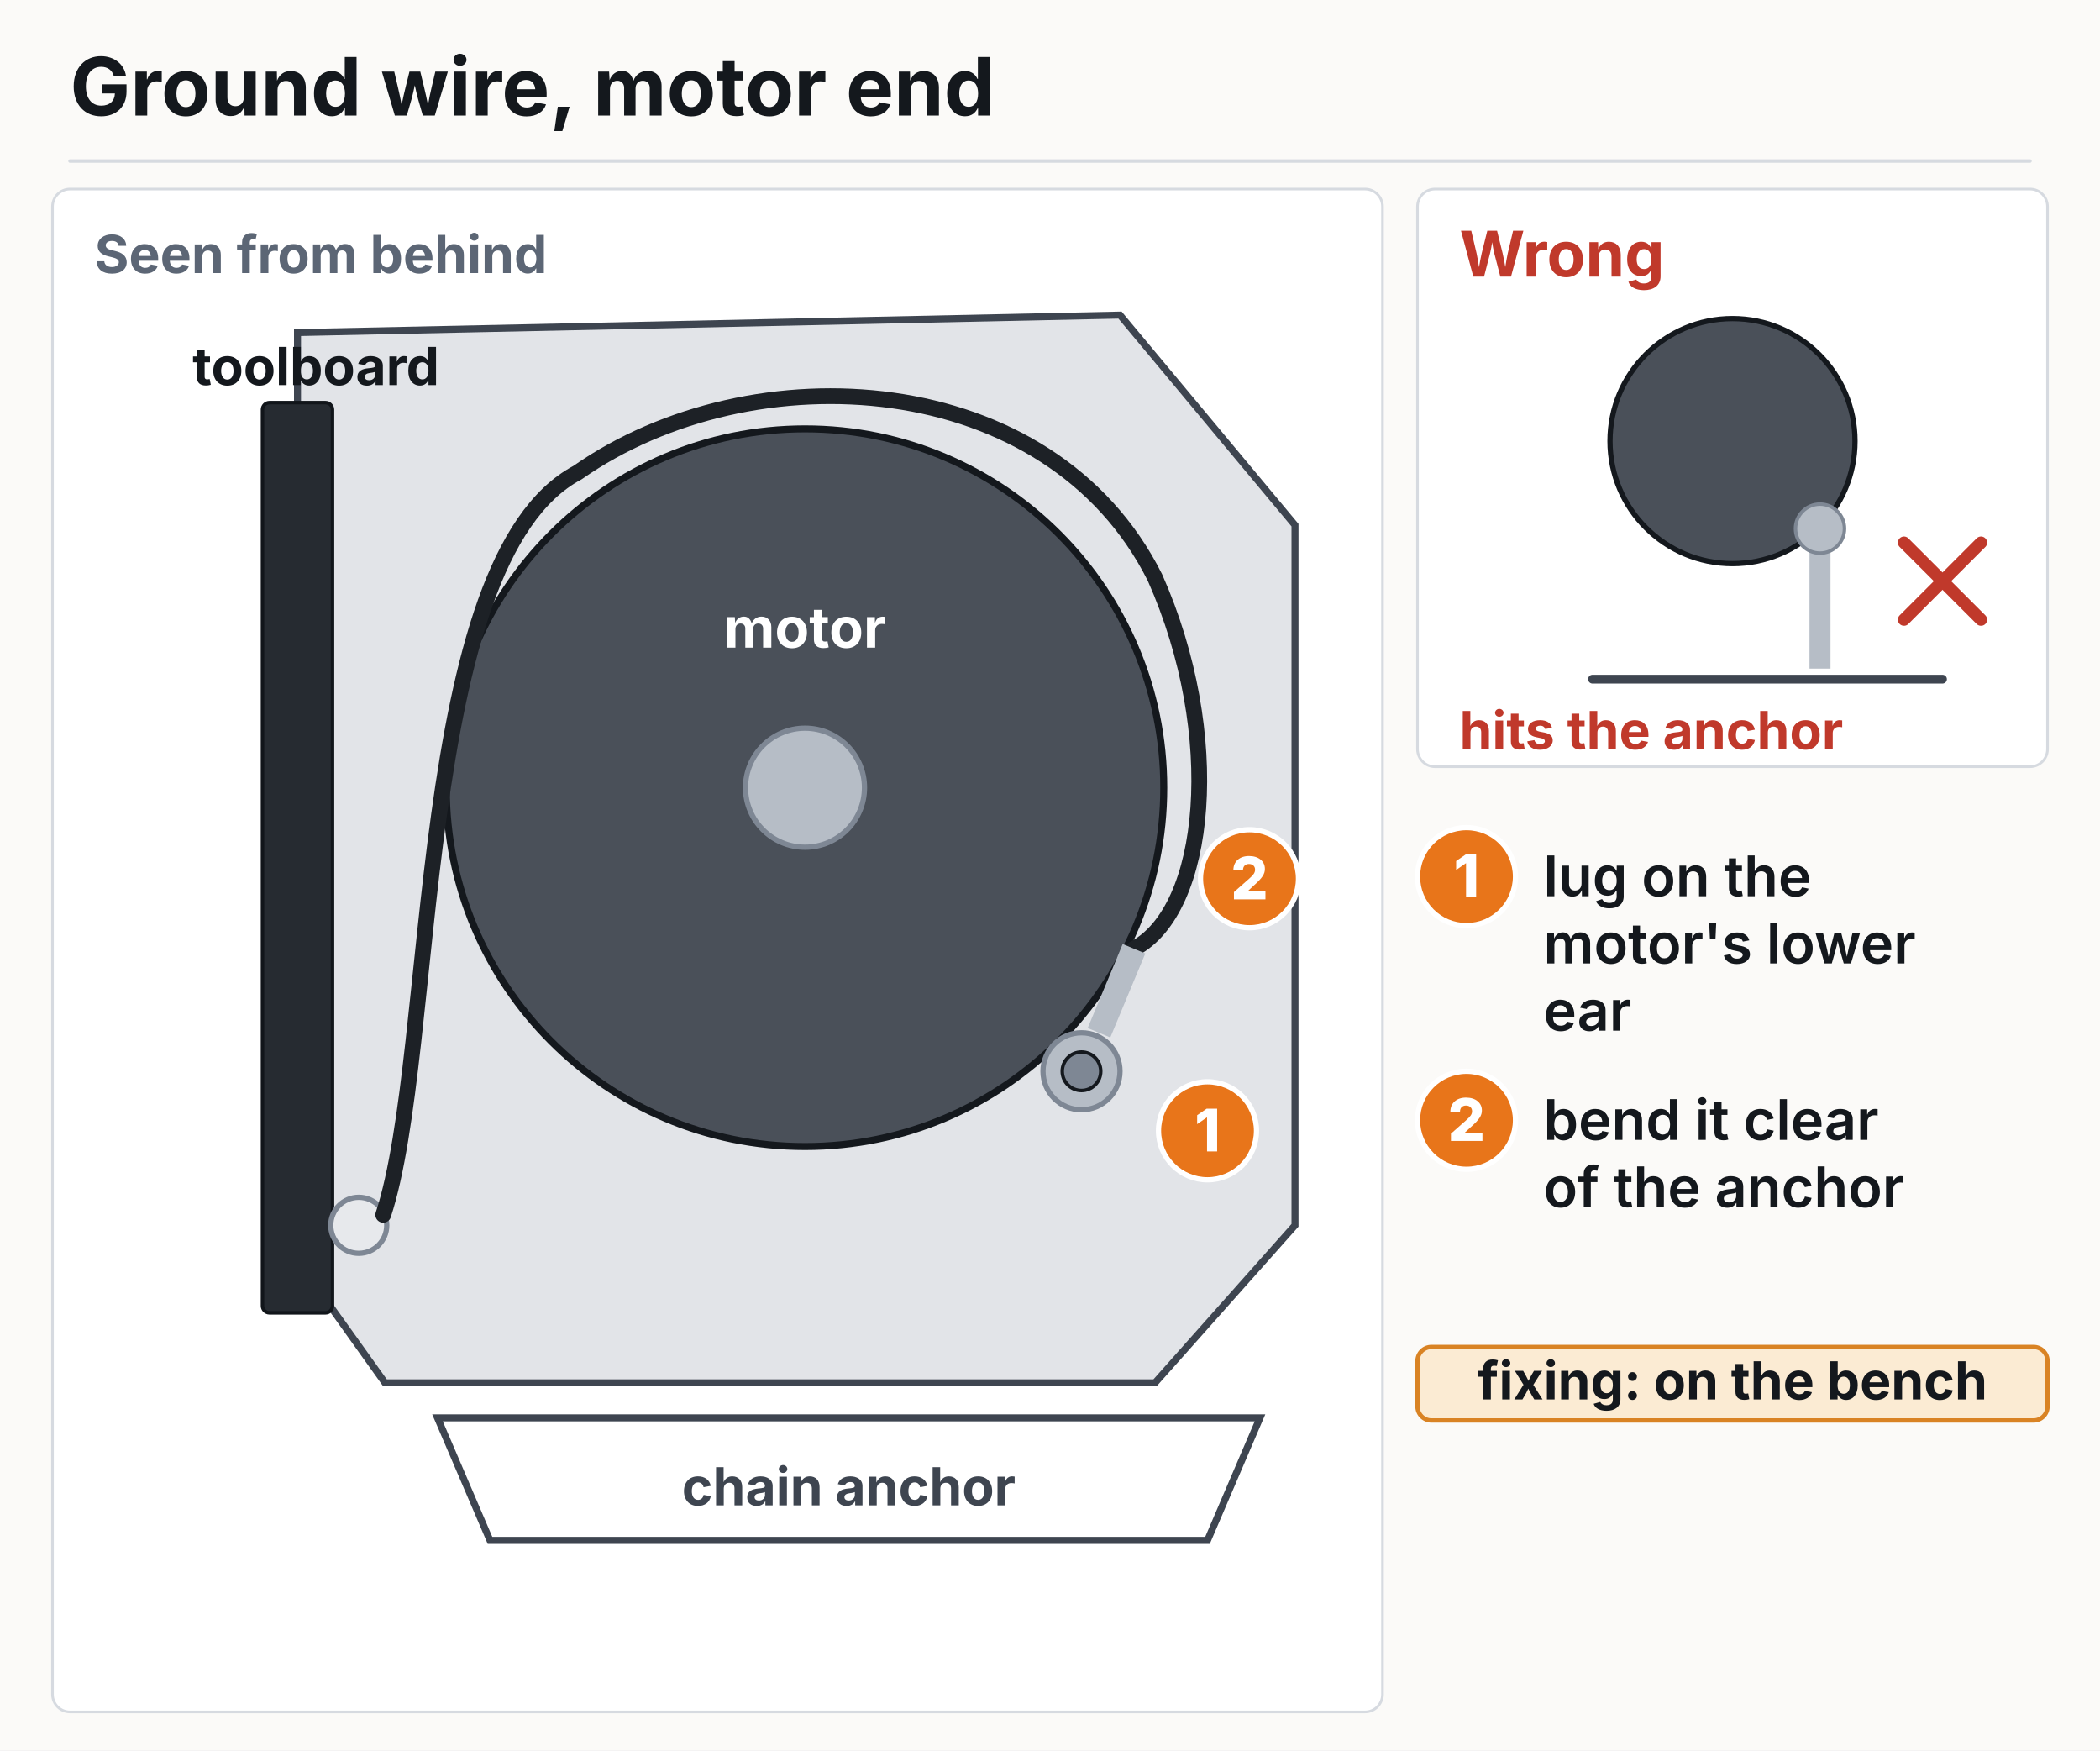
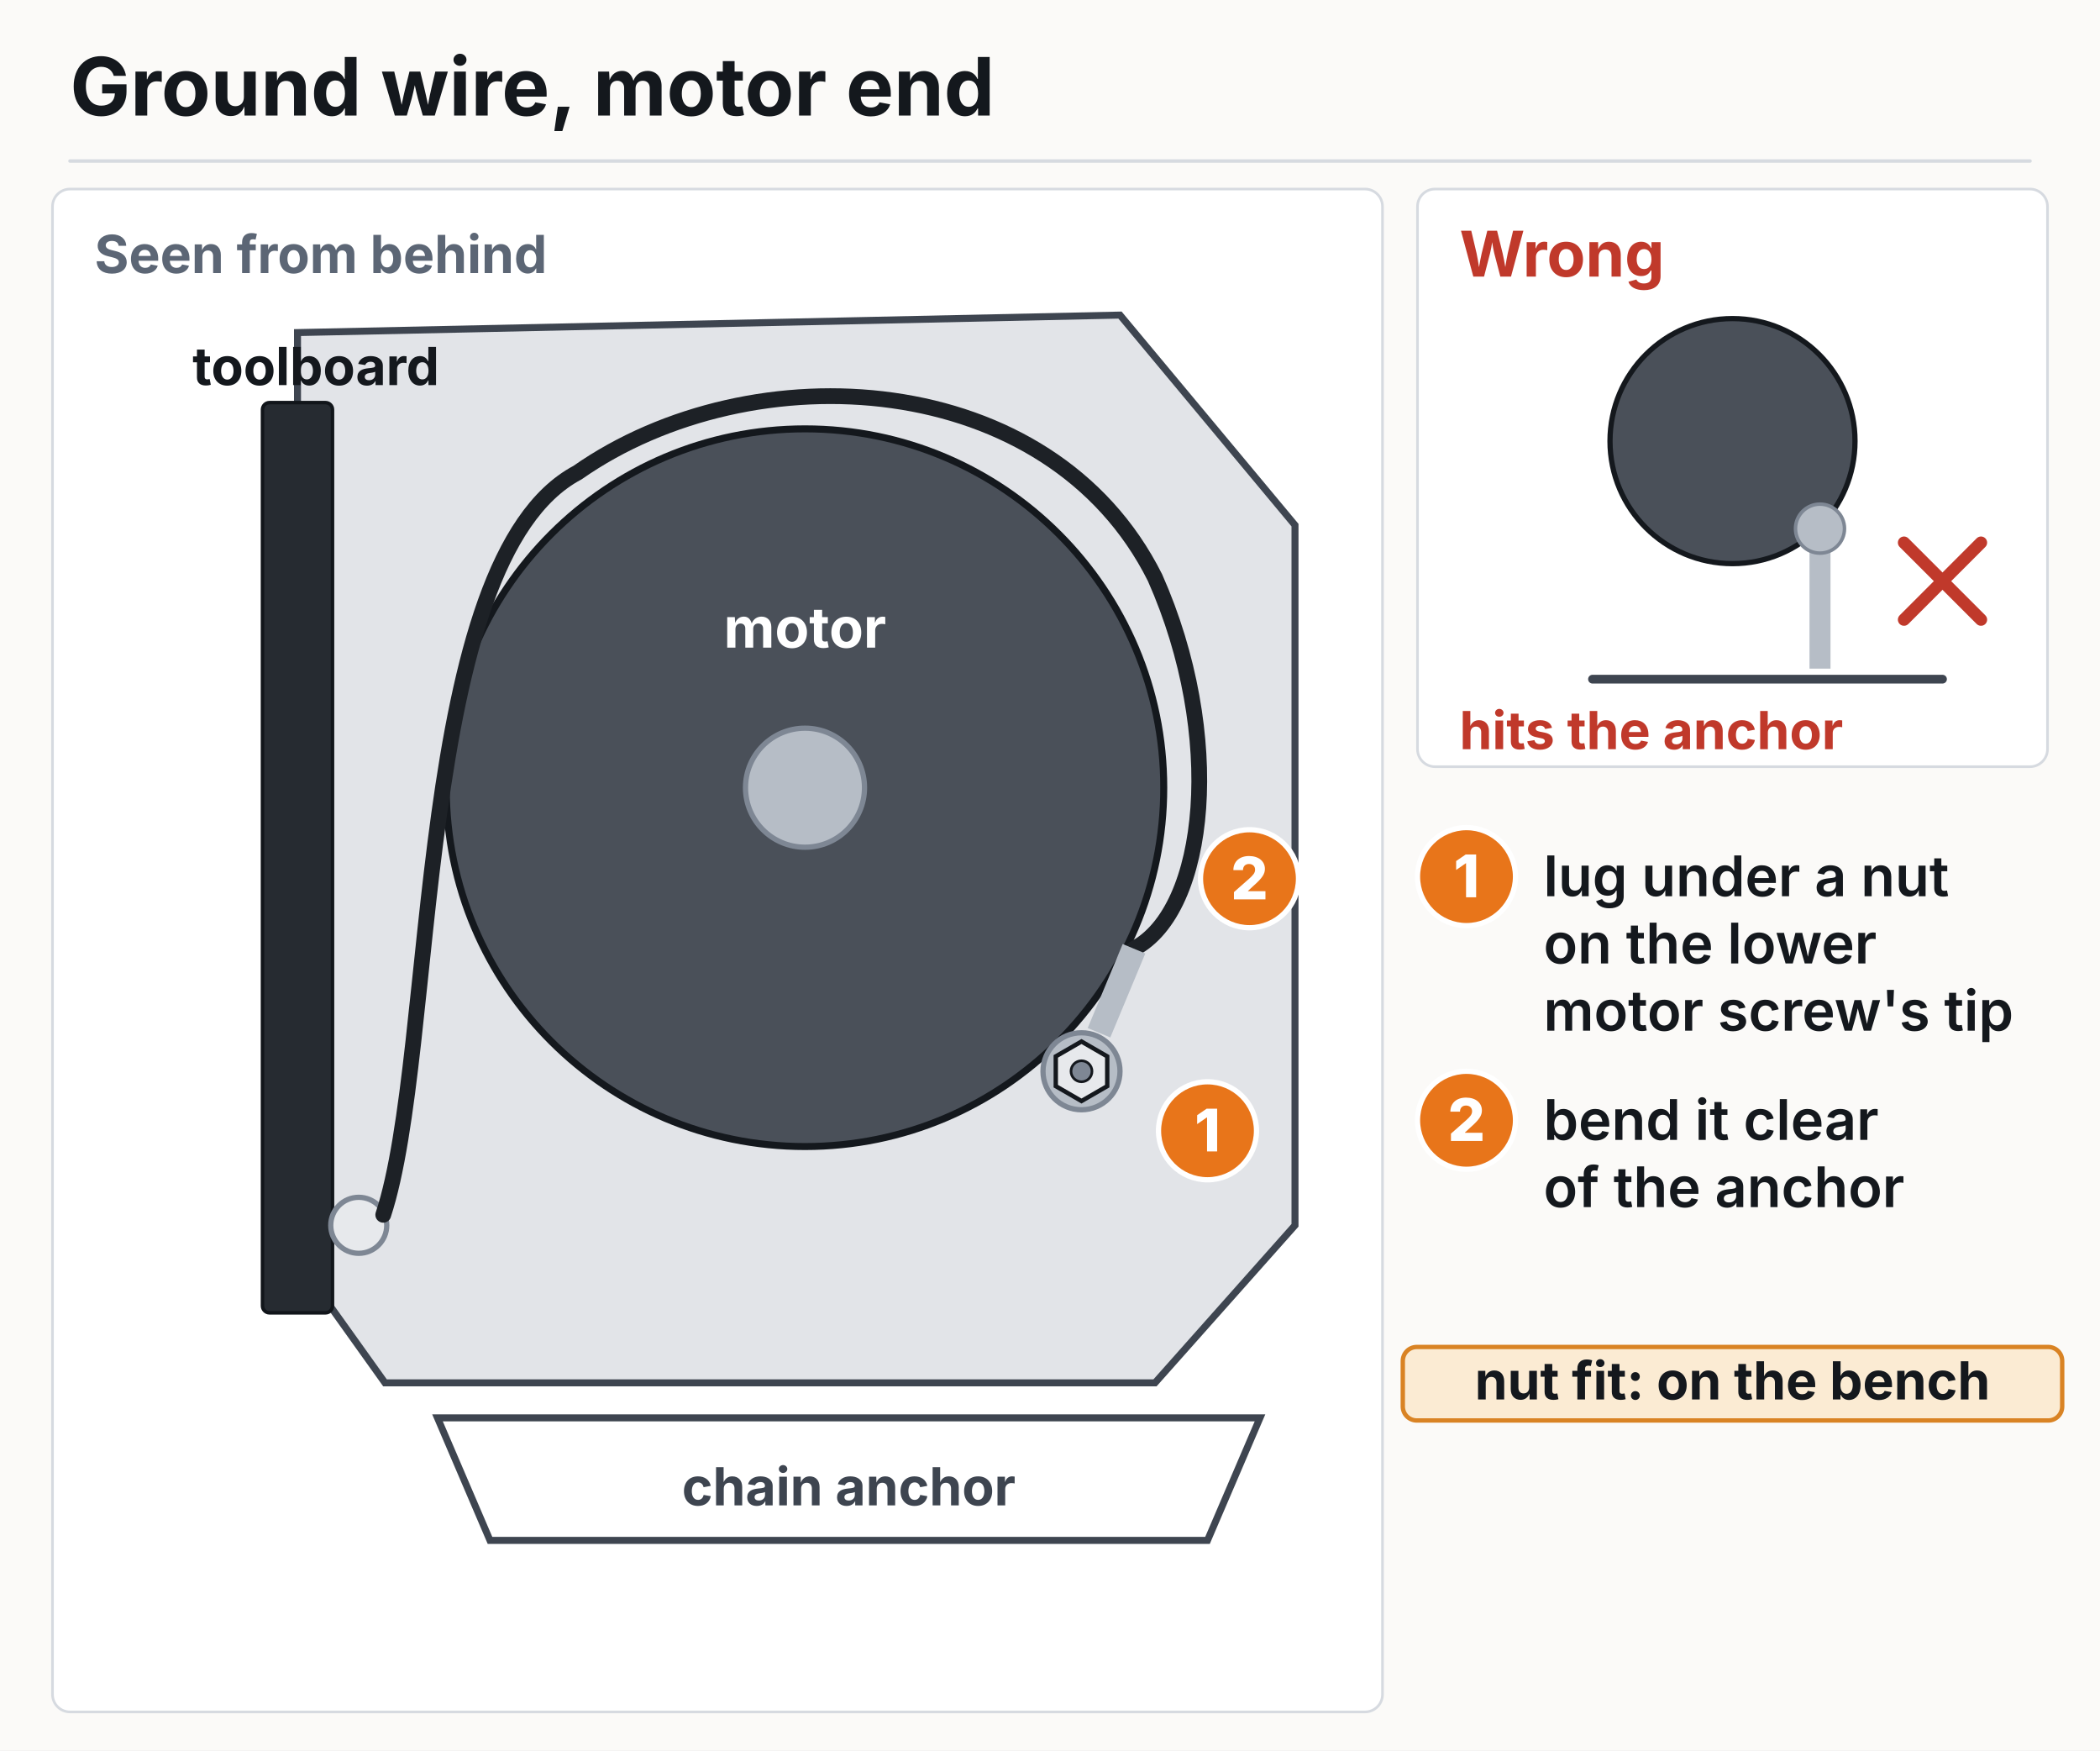
<svg xmlns="http://www.w3.org/2000/svg" viewBox="0 0 1200 1000" width="1200" height="1000" role="img" aria-label="Ground wire: the ring lug on the extruder motor" style="color:#14181D">
  <defs>
    <marker id="arw" viewBox="0 0 10 10" refX="9" refY="5" markerWidth="7" markerHeight="7" orient="auto-start-reverse">
      <path d="M0,0 L10,5 L0,10 z" fill="#14181D" />
    </marker>
    <marker id="arwm" viewBox="0 0 10 10" refX="9" refY="5" markerWidth="7" markerHeight="7" orient="auto-start-reverse">
      <path d="M0,0 L10,5 L0,10 z" fill="#5C6675" />
    </marker>
    <marker id="arwa" viewBox="0 0 10 10" refX="9" refY="5" markerWidth="6.5" markerHeight="6.5" orient="auto-start-reverse">
      <path d="M0,0 L10,5 L0,10 z" fill="#0E8F86" />
    </marker>
    <marker id="arwb" viewBox="0 0 10 10" refX="9" refY="5" markerWidth="6.5" markerHeight="6.5" orient="auto-start-reverse">
      <path d="M0,0 L10,5 L0,10 z" fill="#7A4FD6" />
    </marker>
    <marker id="arwo" viewBox="0 0 10 10" refX="9" refY="5" markerWidth="7" markerHeight="7" orient="auto-start-reverse">
      <path d="M0,0 L10,5 L0,10 z" fill="#E8751A" />
    </marker>
    <marker id="arwr" viewBox="0 0 10 10" refX="9" refY="5" markerWidth="7" markerHeight="7" orient="auto-start-reverse">
      <path d="M0,0 L10,5 L0,10 z" fill="#C0392B" />
    </marker>
    <marker id="arwg" viewBox="0 0 10 10" refX="9" refY="5" markerWidth="7" markerHeight="7" orient="auto-start-reverse">
      <path d="M0,0 L10,5 L0,10 z" fill="#2E7D32" />
    </marker>
    <pattern id="hatch" width="7" height="7" patternTransform="rotate(45)" patternUnits="userSpaceOnUse">
      <line x1="0" y1="0" x2="0" y2="7" stroke="#9AA3AF" stroke-width="2.6" />
    </pattern>
  </defs>
  <rect width="1200" height="1000" fill="#FBFAF8" />
  <text x="40.0" y="66.0" font-family="Inter, -apple-system, BlinkMacSystemFont, 'Segoe UI', Roboto, 'Helvetica Neue', Arial, sans-serif" font-size="46" font-weight="700" text-anchor="start" fill="currentColor" letter-spacing="0">Ground wire, motor end</text>
  <line x1="40.0" y1="92.0" x2="1160.0" y2="92.0" stroke="#D6DAE0" stroke-width="2" stroke-linecap="round" />
  <rect x="30.0" y="108.0" width="760.0" height="870.0" rx="10" fill="#FFFFFF" stroke="#D6DAE0" stroke-width="1.5" />
  <text x="54.0" y="156.0" font-family="Inter, -apple-system, BlinkMacSystemFont, 'Segoe UI', Roboto, 'Helvetica Neue', Arial, sans-serif" font-size="30" font-weight="700" text-anchor="start" fill="#5C6675" letter-spacing="0">Seen from behind</text>
  <polygon points="170.0,190.0 640.0,180.0 740.0,300.0 740.0,700.0 660.0,790.0 220.0,790.0 170.0,720.0" fill="#E2E4E8" stroke="#3E4550" stroke-width="4" />
  <rect x="150.0" y="230.0" width="40.0" height="520.0" rx="4" fill="#262B31" stroke="#11151A" stroke-width="2" />
  <text x="110.0" y="220.0" font-family="Inter, -apple-system, BlinkMacSystemFont, 'Segoe UI', Roboto, 'Helvetica Neue', Arial, sans-serif" font-size="30" font-weight="700" text-anchor="start" fill="currentColor" letter-spacing="0">toolboard</text>
  <circle cx="460.0" cy="450.0" r="205.0" fill="#4A5059" stroke="#14181D" stroke-width="4" />
  <circle cx="460.0" cy="450.0" r="34.0" fill="#B6BDC6" stroke="#7E8794" stroke-width="3" />
  <text x="460.0" y="370.0" font-family="Inter, -apple-system, BlinkMacSystemFont, 'Segoe UI', Roboto, 'Helvetica Neue', Arial, sans-serif" font-size="32" font-weight="700" text-anchor="middle" fill="#FFFFFF" letter-spacing="0">motor</text>
  <polygon points="250.0,810.0 720.0,810.0 690.0,880.0 280.0,880.0" fill="none" stroke="#3E4550" stroke-width="4" />
  <text x="485.0" y="860.0" font-family="Inter, -apple-system, BlinkMacSystemFont, 'Segoe UI', Roboto, 'Helvetica Neue', Arial, sans-serif" font-size="30" font-weight="700" text-anchor="middle" fill="#3E4550" letter-spacing="0">chain anchor</text>
  <circle cx="205.0" cy="700.0" r="16.0" fill="#E7E9EC" stroke="#7E8794" stroke-width="3" />
  <path d="M 219 694 C 250 600 236 320 330 270 C 430 200 600 210 660 330 C 700 420 690 520 648 542" fill="none" stroke="#1D2126" stroke-width="9" stroke-linecap="round" stroke-linejoin="round" />
  <path d="M 648 542 L 628 590" fill="none" stroke="#B6BDC6" stroke-width="14" stroke-linecap="butt" stroke-linejoin="round" />
  <circle cx="618.0" cy="612.0" r="22.0" fill="#B6BDC6" stroke="#7E8794" stroke-width="3" />
-   <circle cx="618.0" cy="612.0" r="11.0" fill="#7E8794" stroke="#14181D" stroke-width="2" />
+   <polygon points="632.7,620.5 618.0,629.0 603.3,620.5 603.3,603.5 618.0,595.0 632.7,603.5" fill="#E7E9EC" stroke="#14181D" stroke-width="2.5" />
+   <circle cx="618.0" cy="612.0" r="6.0" fill="#7E8794" stroke="#14181D" stroke-width="1.5" />
  <circle cx="690.0" cy="646.0" r="28.0" fill="#E8751A" stroke="#FFFFFF" stroke-width="3" />
  <text x="690.0" y="657.8" font-family="Inter, -apple-system, BlinkMacSystemFont, 'Segoe UI', Roboto, 'Helvetica Neue', Arial, sans-serif" font-size="33.6" font-weight="800" text-anchor="middle" fill="#FFFFFF" letter-spacing="0">1</text>
  <circle cx="714.0" cy="502.0" r="28.0" fill="#E8751A" stroke="#FFFFFF" stroke-width="3" />
  <text x="714.0" y="513.8" font-family="Inter, -apple-system, BlinkMacSystemFont, 'Segoe UI', Roboto, 'Helvetica Neue', Arial, sans-serif" font-size="33.6" font-weight="800" text-anchor="middle" fill="#FFFFFF" letter-spacing="0">2</text>
  <rect x="810.0" y="108.0" width="360.0" height="330.0" rx="10" fill="#FFFFFF" stroke="#D6DAE0" stroke-width="1.5" />
  <text x="834.0" y="158.0" font-family="Inter, -apple-system, BlinkMacSystemFont, 'Segoe UI', Roboto, 'Helvetica Neue', Arial, sans-serif" font-size="36" font-weight="700" text-anchor="start" fill="#C0392B" letter-spacing="0">Wrong</text>
  <circle cx="990.0" cy="252.0" r="70.0" fill="#4A5059" stroke="#14181D" stroke-width="3" />
  <path d="M 1040 302 L 1040 382" fill="none" stroke="#B6BDC6" stroke-width="12" stroke-linecap="butt" stroke-linejoin="round" />
  <circle cx="1040.0" cy="302.0" r="14.0" fill="#B6BDC6" stroke="#7E8794" stroke-width="2" />
  <line x1="910.0" y1="388.0" x2="1110.0" y2="388.0" stroke="#3E4550" stroke-width="5" stroke-linecap="round" />
  <line x1="1088.0" y1="310.0" x2="1132.0" y2="354.0" stroke="#C0392B" stroke-width="7" stroke-linecap="round" />
  <line x1="1088.0" y1="354.0" x2="1132.0" y2="310.0" stroke="#C0392B" stroke-width="7" stroke-linecap="round" />
  <text x="834.0" y="428.0" font-family="Inter, -apple-system, BlinkMacSystemFont, 'Segoe UI', Roboto, 'Helvetica Neue', Arial, sans-serif" font-size="30" font-weight="700" text-anchor="start" fill="#C0392B" letter-spacing="0">hits the anchor</text>
  <circle cx="838.0" cy="500.8" r="28.0" fill="#E8751A" stroke="#FFFFFF" stroke-width="3" />
  <text x="838.0" y="512.6" font-family="Inter, -apple-system, BlinkMacSystemFont, 'Segoe UI', Roboto, 'Helvetica Neue', Arial, sans-serif" font-size="33.6" font-weight="800" text-anchor="middle" fill="#FFFFFF" letter-spacing="0">1</text>
-   <text x="882.0" y="512.0" font-family="Inter, -apple-system, BlinkMacSystemFont, 'Segoe UI', Roboto, 'Helvetica Neue', Arial, sans-serif" font-size="32" font-weight="600" text-anchor="start" fill="currentColor" letter-spacing="0">lug on the</text>
-   <text x="882.0" y="550.4" font-family="Inter, -apple-system, BlinkMacSystemFont, 'Segoe UI', Roboto, 'Helvetica Neue', Arial, sans-serif" font-size="32" font-weight="600" text-anchor="start" fill="currentColor" letter-spacing="0">motor's lower</text>
-   <text x="882.0" y="588.8" font-family="Inter, -apple-system, BlinkMacSystemFont, 'Segoe UI', Roboto, 'Helvetica Neue', Arial, sans-serif" font-size="32" font-weight="600" text-anchor="start" fill="currentColor" letter-spacing="0">ear</text>
+   <text x="882.0" y="512.0" font-family="Inter, -apple-system, BlinkMacSystemFont, 'Segoe UI', Roboto, 'Helvetica Neue', Arial, sans-serif" font-size="32" font-weight="600" text-anchor="start" fill="currentColor" letter-spacing="0">lug under a nut</text>
+   <text x="882.0" y="550.4" font-family="Inter, -apple-system, BlinkMacSystemFont, 'Segoe UI', Roboto, 'Helvetica Neue', Arial, sans-serif" font-size="32" font-weight="600" text-anchor="start" fill="currentColor" letter-spacing="0">on the lower</text>
+   <text x="882.0" y="588.8" font-family="Inter, -apple-system, BlinkMacSystemFont, 'Segoe UI', Roboto, 'Helvetica Neue', Arial, sans-serif" font-size="32" font-weight="600" text-anchor="start" fill="currentColor" letter-spacing="0">motor screw's tip</text>
  <circle cx="838.0" cy="640.0" r="28.0" fill="#E8751A" stroke="#FFFFFF" stroke-width="3" />
  <text x="838.0" y="651.8" font-family="Inter, -apple-system, BlinkMacSystemFont, 'Segoe UI', Roboto, 'Helvetica Neue', Arial, sans-serif" font-size="33.6" font-weight="800" text-anchor="middle" fill="#FFFFFF" letter-spacing="0">2</text>
  <text x="882.0" y="651.2" font-family="Inter, -apple-system, BlinkMacSystemFont, 'Segoe UI', Roboto, 'Helvetica Neue', Arial, sans-serif" font-size="32" font-weight="600" text-anchor="start" fill="currentColor" letter-spacing="0">bend it clear</text>
  <text x="882.0" y="689.6" font-family="Inter, -apple-system, BlinkMacSystemFont, 'Segoe UI', Roboto, 'Helvetica Neue', Arial, sans-serif" font-size="32" font-weight="600" text-anchor="start" fill="currentColor" letter-spacing="0">of the anchor</text>
-   <rect x="810.0" y="769.5" width="360.0" height="42.0" rx="8" fill="#FBEBD3" stroke="#D98324" stroke-width="2.5" />
-   <text x="990.0" y="799.5" font-family="Inter, -apple-system, BlinkMacSystemFont, 'Segoe UI', Roboto, 'Helvetica Neue', Arial, sans-serif" font-size="30" font-weight="700" text-anchor="middle" fill="#14181D" letter-spacing="0">fixing: on the bench</text>
+   <rect x="801.6" y="769.5" width="376.8" height="42.0" rx="8" fill="#FBEBD3" stroke="#D98324" stroke-width="2.5" />
+   <text x="990.0" y="799.5" font-family="Inter, -apple-system, BlinkMacSystemFont, 'Segoe UI', Roboto, 'Helvetica Neue', Arial, sans-serif" font-size="30" font-weight="700" text-anchor="middle" fill="#14181D" letter-spacing="0">nut fit: on the bench</text>
</svg>
